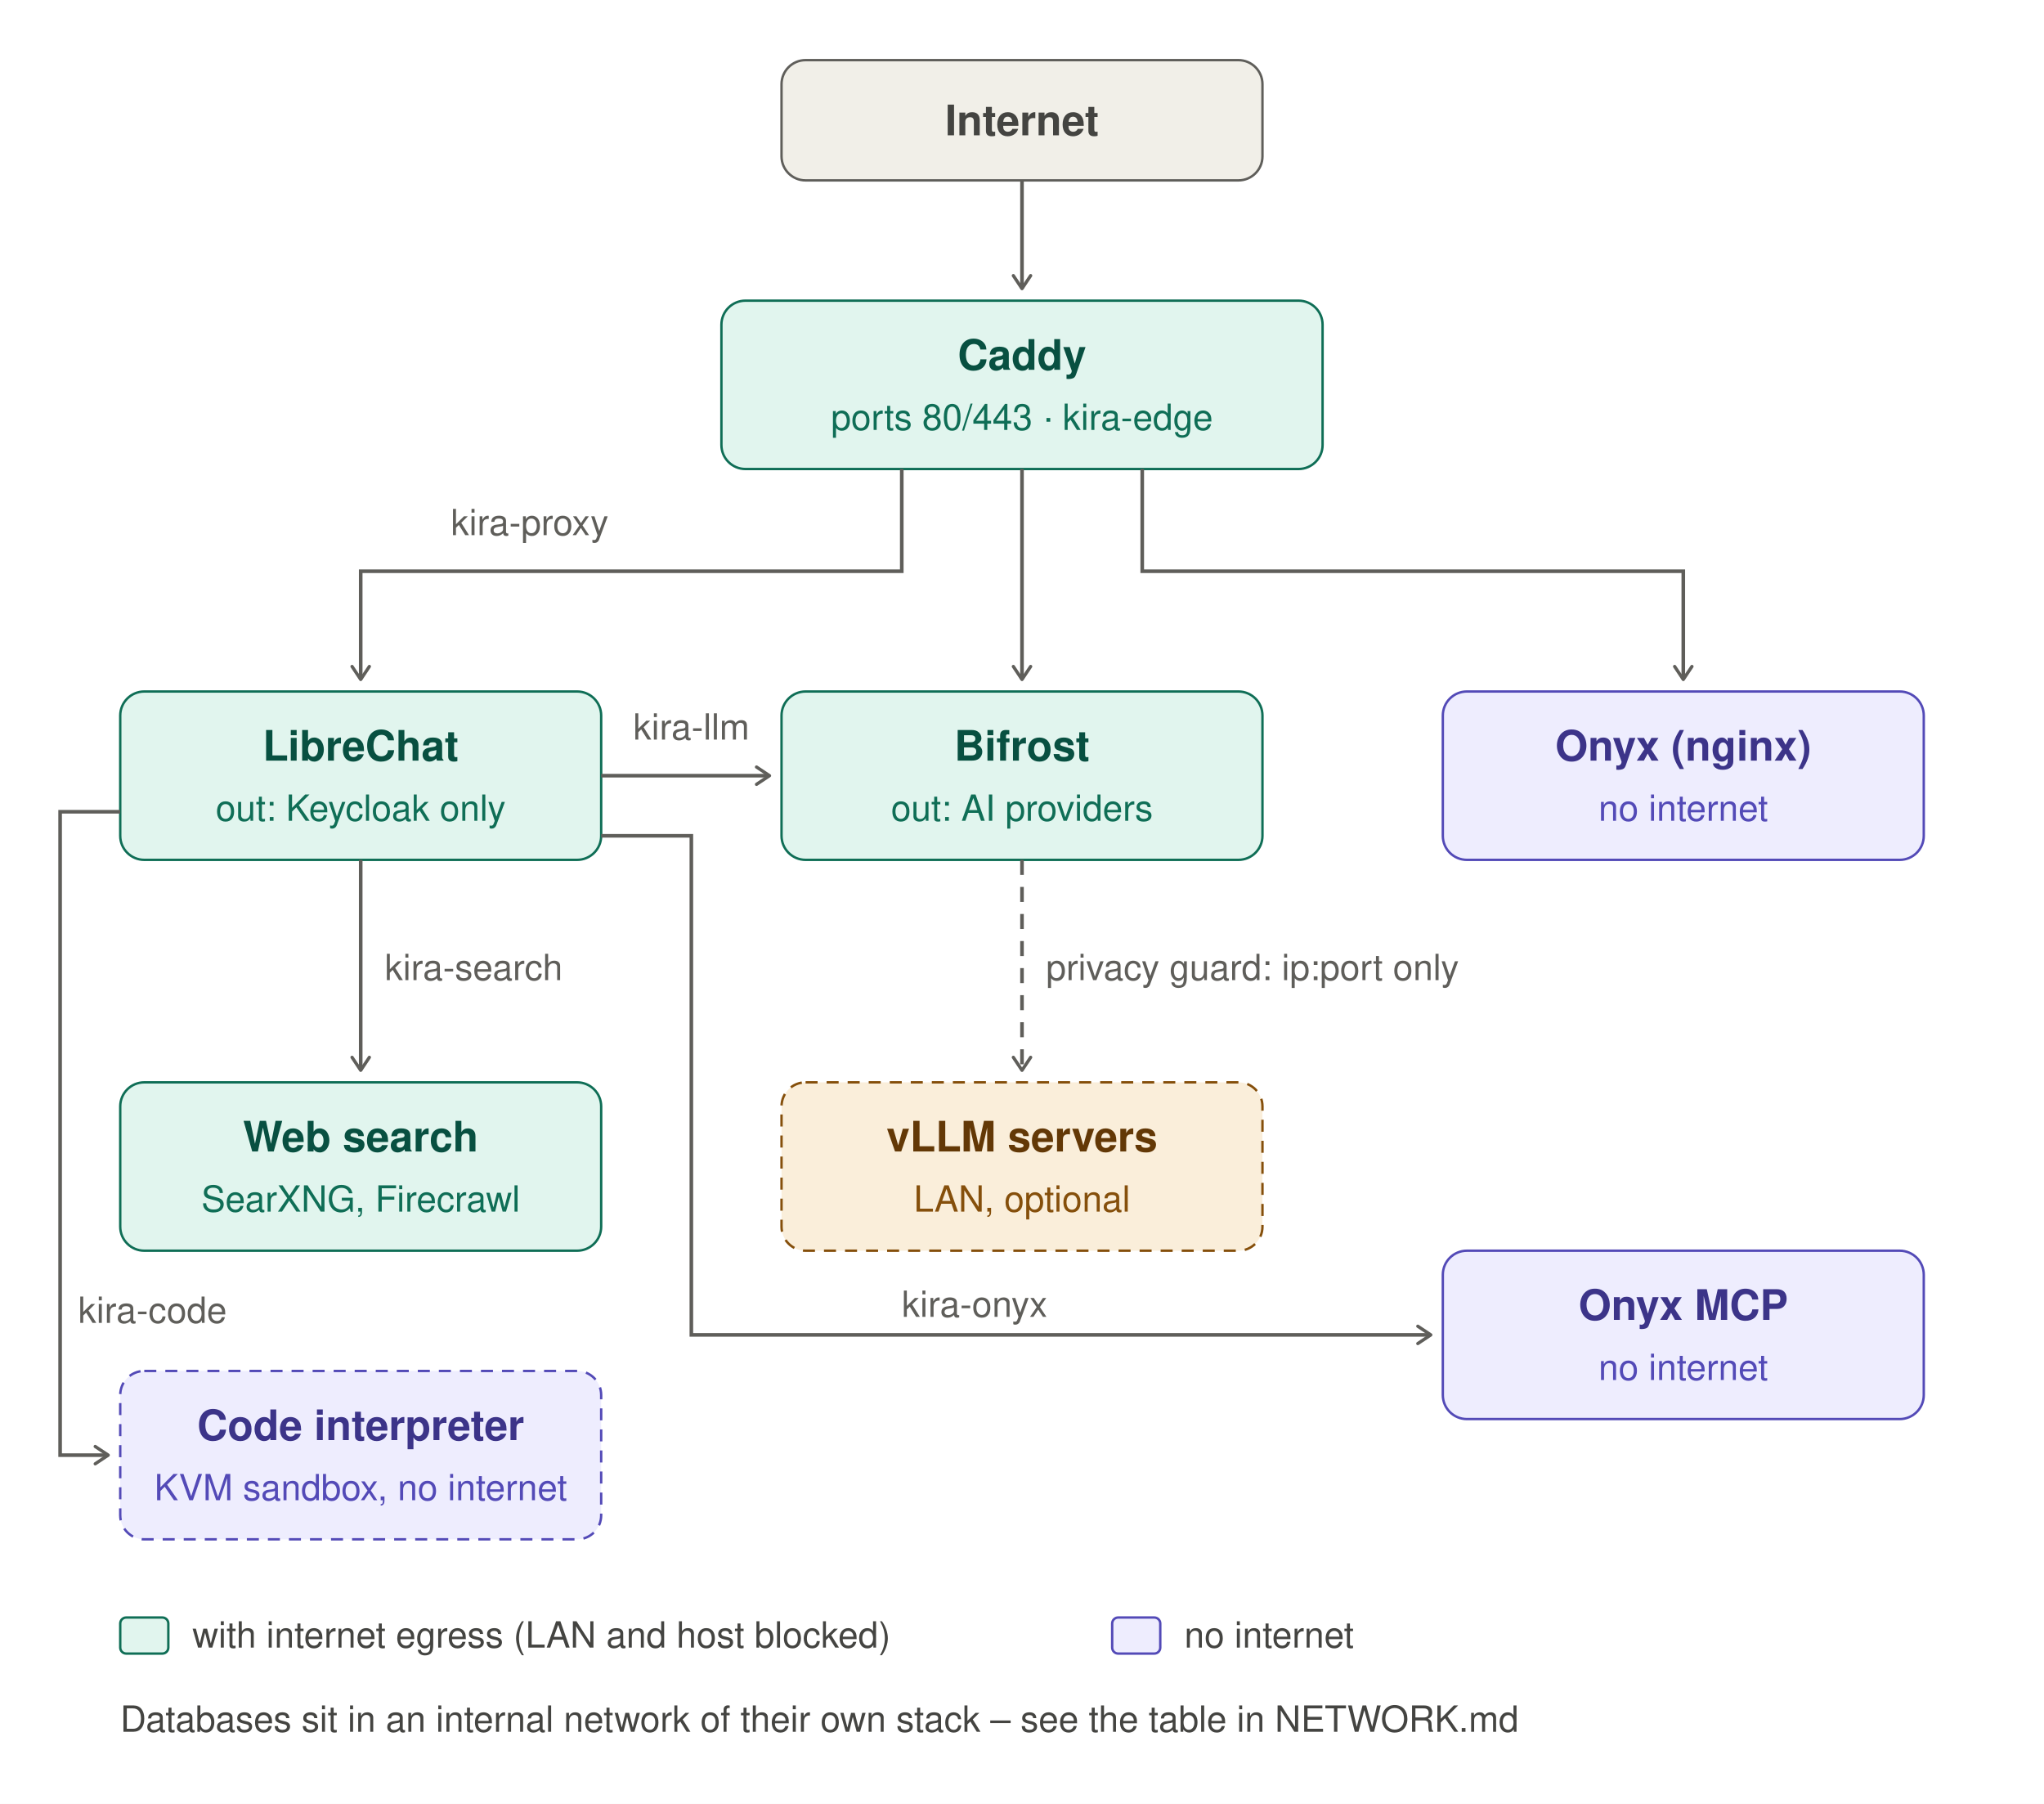
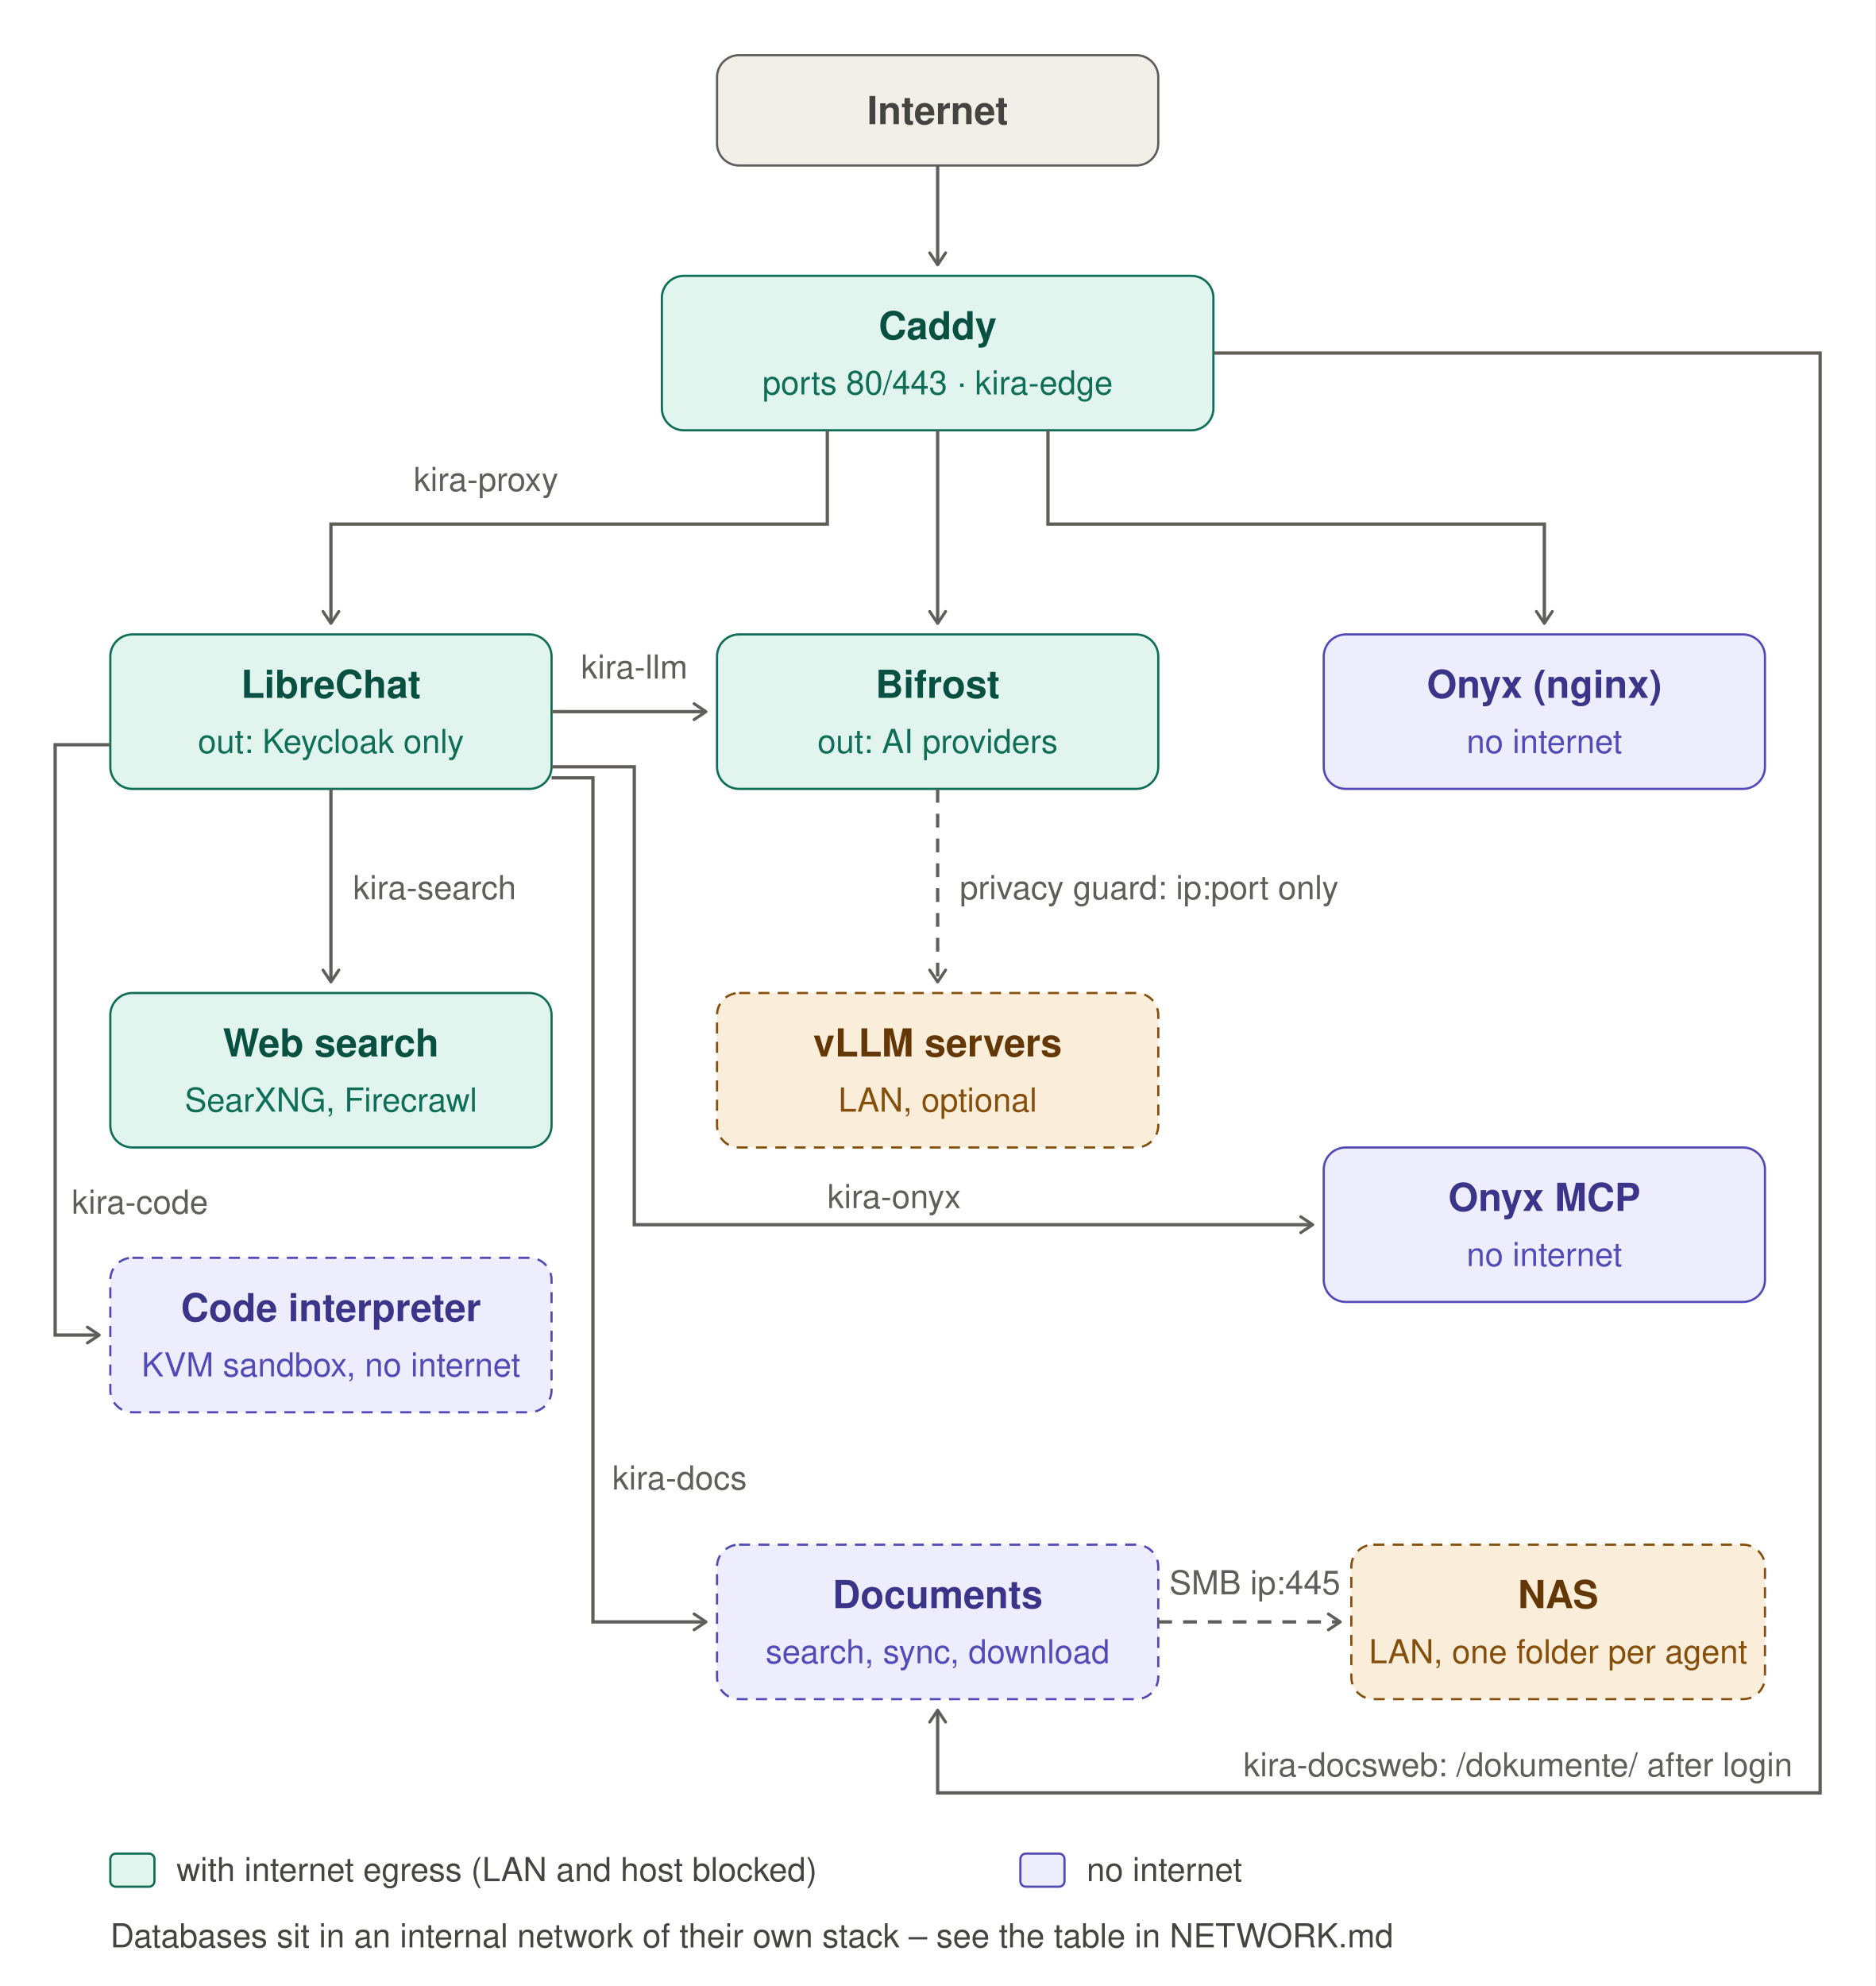
- <svg xmlns="http://www.w3.org/2000/svg" width="680" height="600" viewBox="0 0 680 600" font-family="Segoe UI, Helvetica, Arial, sans-serif" role="img">
+ <svg xmlns="http://www.w3.org/2000/svg" width="680" height="720" viewBox="0 0 680 720" font-family="Segoe UI, Helvetica, Arial, sans-serif" role="img">
  <defs>
    <marker id="a" viewBox="0 0 10 10" refX="8" refY="5" markerWidth="6" markerHeight="6" orient="auto-start-reverse">
      <path d="M2 1L8 5L2 9" fill="none" stroke="#5F5E5A" stroke-width="1.5" stroke-linecap="round" stroke-linejoin="round" />
    </marker>
  </defs>
-   <rect width="680" height="600" fill="#ffffff" />
+   <rect width="680" height="720" fill="#ffffff" />
  <g font-size="14" font-weight="600" text-anchor="middle">
    <rect x="260" y="20" width="160" height="40" rx="8" fill="#F1EFE8" stroke="#5F5E5A" stroke-width="0.8" />
    <text x="340" y="45" fill="#444441">Internet</text>
    <rect x="240" y="100" width="200" height="56" rx="8" fill="#E1F5EE" stroke="#0F6E56" stroke-width="0.8" />
    <text x="340" y="123" fill="#085041">Caddy</text>
    <rect x="40" y="230" width="160" height="56" rx="8" fill="#E1F5EE" stroke="#0F6E56" stroke-width="0.8" />
    <text x="120" y="253" fill="#085041">LibreChat</text>
    <rect x="260" y="230" width="160" height="56" rx="8" fill="#E1F5EE" stroke="#0F6E56" stroke-width="0.8" />
    <text x="340" y="253" fill="#085041">Bifrost</text>
    <rect x="480" y="230" width="160" height="56" rx="8" fill="#EEEDFE" stroke="#534AB7" stroke-width="0.8" />
    <text x="560" y="253" fill="#3C3489">Onyx (nginx)</text>
    <rect x="40" y="360" width="160" height="56" rx="8" fill="#E1F5EE" stroke="#0F6E56" stroke-width="0.8" />
    <text x="120" y="383" fill="#085041">Web search</text>
    <rect x="480" y="416" width="160" height="56" rx="8" fill="#EEEDFE" stroke="#534AB7" stroke-width="0.8" />
    <text x="560" y="439" fill="#3C3489">Onyx MCP</text>
    <rect x="40" y="456" width="160" height="56" rx="8" fill="#EEEDFE" stroke="#534AB7" stroke-width="0.8" stroke-dasharray="4 3" />
    <text x="120" y="479" fill="#3C3489">Code interpreter</text>
    <rect x="260" y="360" width="160" height="56" rx="8" fill="#FAEEDA" stroke="#854F0B" stroke-width="0.8" stroke-dasharray="4 3" />
    <text x="340" y="383" fill="#633806">vLLM servers</text>
+     <rect x="260" y="560" width="160" height="56" rx="8" fill="#EEEDFE" stroke="#534AB7" stroke-width="0.8" stroke-dasharray="4 3" />
+     <text x="340" y="583" fill="#3C3489">Documents</text>
+     <rect x="490" y="560" width="150" height="56" rx="8" fill="#FAEEDA" stroke="#854F0B" stroke-width="0.8" stroke-dasharray="4 3" />
+     <text x="565" y="583" fill="#633806">NAS</text>
  </g>
  <g font-size="12" text-anchor="middle">
    <text x="340" y="143" fill="#0F6E56">ports 80/443 · kira-edge</text>
    <text x="120" y="273" fill="#0F6E56">out: Keycloak only</text>
    <text x="340" y="273" fill="#0F6E56">out: AI providers</text>
    <text x="560" y="273" fill="#534AB7">no internet</text>
    <text x="120" y="403" fill="#0F6E56">SearXNG, Firecrawl</text>
    <text x="560" y="459" fill="#534AB7">no internet</text>
    <text x="120" y="499" fill="#534AB7">KVM sandbox, no internet</text>
    <text x="340" y="403" fill="#854F0B">LAN, optional</text>
+     <text x="340" y="603" fill="#534AB7">search, sync, download</text>
+     <text x="565" y="603" fill="#854F0B">LAN, one folder per agent</text>
  </g>
  <g stroke="#5F5E5A" stroke-width="1.2" fill="none" marker-end="url(#a)">
    <line x1="340" y1="60" x2="340" y2="96" />
    <path d="M300 156 L300 190 L120 190 L120 226" />
    <line x1="340" y1="156" x2="340" y2="226" />
    <path d="M380 156 L380 190 L560 190 L560 226" />
    <line x1="200" y1="258" x2="256" y2="258" />
    <line x1="120" y1="286" x2="120" y2="356" />
    <line x1="340" y1="286" x2="340" y2="356" stroke-dasharray="5 4" />
    <path d="M200 278 L230 278 L230 444 L476 444" />
    <path d="M40 270 L20 270 L20 484 L36 484" />
+     <path d="M200 282 L215 282 L215 588 L256 588" />
+     <path d="M440 128 L660 128 L660 650 L340 650 L340 620" />
+     <line x1="420" y1="588" x2="486" y2="588" stroke-dasharray="5 4" />
  </g>
  <g font-size="12" fill="#5F5E5A">
    <text x="150" y="178">kira-proxy</text>
    <text x="230" y="246" text-anchor="middle">kira-llm</text>
    <text x="128" y="326">kira-search</text>
    <text x="300" y="438">kira-onyx</text>
    <text x="348" y="326">privacy guard: ip:port only</text>
    <text x="26" y="440">kira-code</text>
+     <text x="222" y="540">kira-docs</text>
+     <text x="650" y="644" text-anchor="end">kira-docsweb: /dokumente/ after login</text>
+     <text x="424" y="578">SMB ip:445</text>
  </g>
  <g font-size="12" fill="#444441">
-     <rect x="40" y="538" width="16" height="12" rx="2" fill="#E1F5EE" stroke="#0F6E56" stroke-width="0.8" />
-     <text x="64" y="548">with internet egress (LAN and host blocked)</text>
-     <rect x="370" y="538" width="16" height="12" rx="2" fill="#EEEDFE" stroke="#534AB7" stroke-width="0.8" />
-     <text x="394" y="548">no internet</text>
-     <text x="40" y="576">Databases sit in an internal network of their own stack – see the table in NETWORK.md</text>
+     <rect x="40" y="672" width="16" height="12" rx="2" fill="#E1F5EE" stroke="#0F6E56" stroke-width="0.8" />
+     <text x="64" y="682">with internet egress (LAN and host blocked)</text>
+     <rect x="370" y="672" width="16" height="12" rx="2" fill="#EEEDFE" stroke="#534AB7" stroke-width="0.8" />
+     <text x="394" y="682">no internet</text>
+     <text x="40" y="706">Databases sit in an internal network of their own stack – see the table in NETWORK.md</text>
  </g>
</svg>
